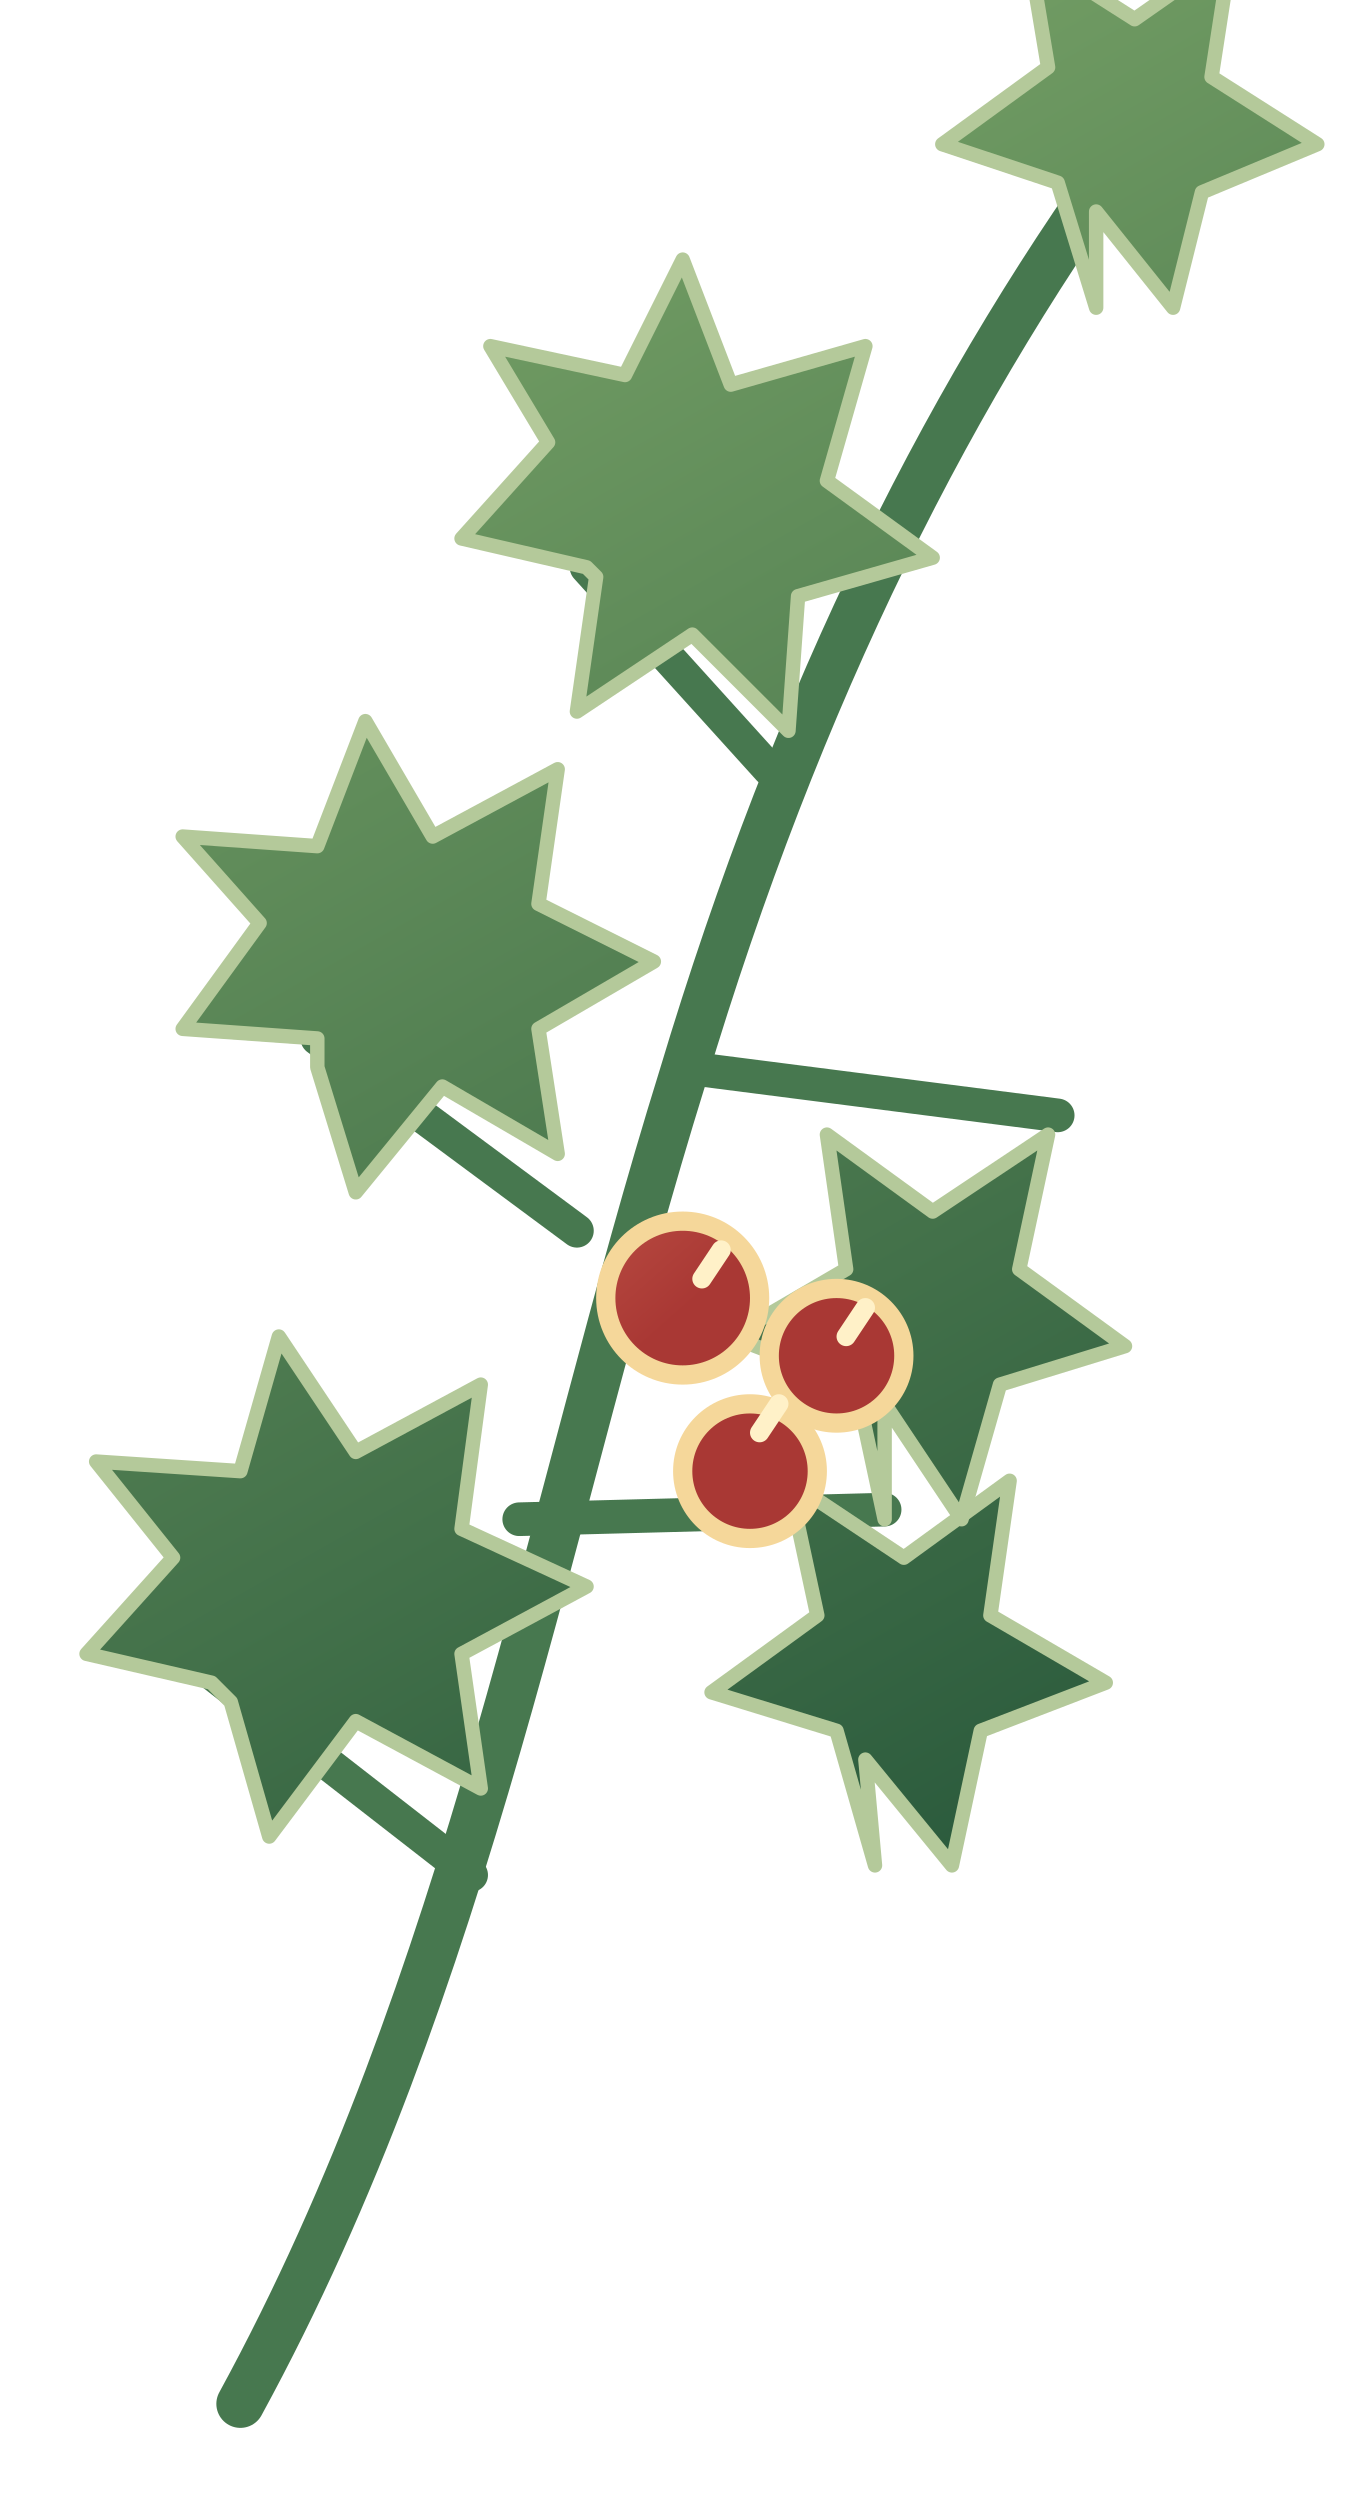
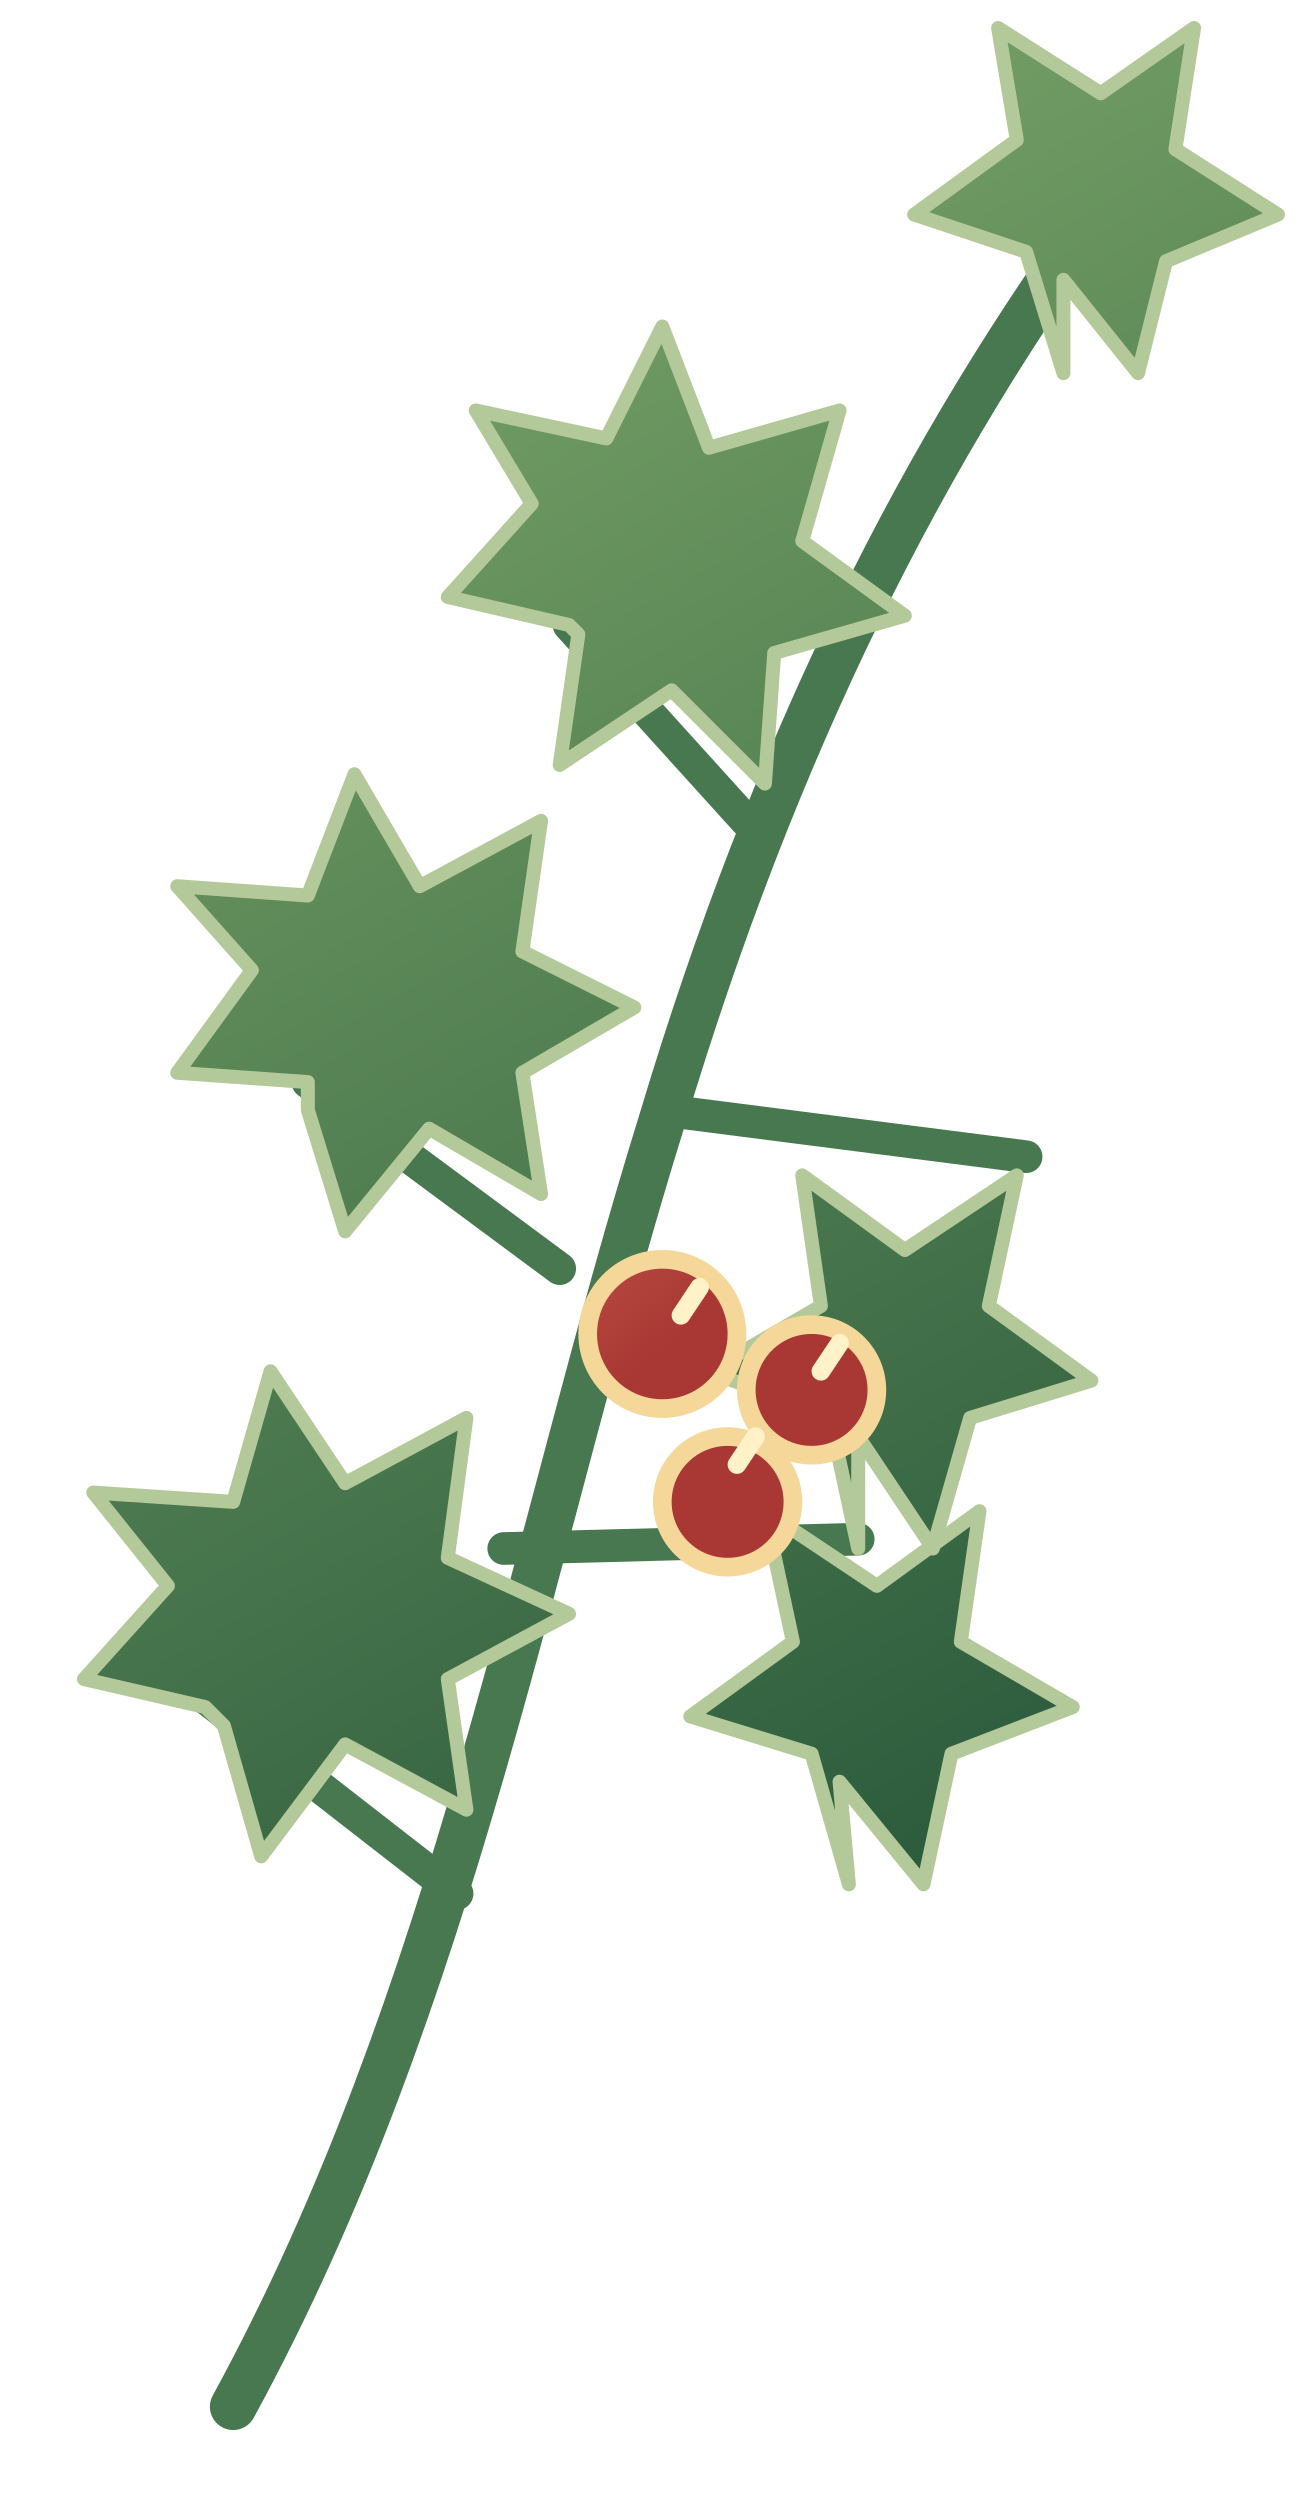
- <svg xmlns="http://www.w3.org/2000/svg" width="140" height="260" viewBox="0 0 140 260" fill="none">
+ <svg xmlns="http://www.w3.org/2000/svg" width="140" height="268" viewBox="0 -8 140 268" fill="none">
  <defs>
    <linearGradient id="holly-leaf" x1="20" y1="50" x2="105" y2="200" gradientUnits="userSpaceOnUse">
      <stop stop-color="#6F9A62" />
      <stop offset="1" stop-color="#28583B" />
    </linearGradient>
    <linearGradient id="holly-berry" x1="55" y1="70" x2="95" y2="115" gradientUnits="userSpaceOnUse">
      <stop stop-color="#F08C70" />
      <stop offset="1" stop-color="#A93834" />
    </linearGradient>
  </defs>
  <path d="M25 250C49 206 57 157 71 112 83 72 99 40 119 13" stroke="#47784F" stroke-width="5" stroke-linecap="round" />
  <path d="M49 195 22 174m38-46L33 108m47-28L61 59m-7 99 38-1m-21-46 39 5" stroke="#47784F" stroke-width="3.5" stroke-linecap="round" />
  <g fill="url(#holly-leaf)" stroke="#B4C99A" stroke-linejoin="round" stroke-width="1.5">
    <path d="m22 175-13-3 9-10-8-10 15 1 4-14 8 12 13-7-2 15 13 6-13 7 2 14-13-7-9 12-4-14Z" />
    <path d="m33 108-14-1 8-11-8-9 14 1 5-13 7 12 13-7-2 14 12 6-12 7 2 13-12-7-9 11-4-13Z" />
    <path d="m61 59-13-3 9-10-6-10 14 3 6-12 5 13 14-4-4 14 11 8-14 4-1 14-10-10-12 8 2-14Z" />
    <path d="m91 194-4-14-13-4 11-8-3-14 12 8 11-8-2 14 12 7-13 5-3 14-9-11Z" />
    <path d="m92 158-3-14-13-5 12-7-2-14 11 8 12-8-3 14 11 8-13 4-4 14-8-12Z" />
    <path d="m114 32-4-13-12-4 11-8-2-12 11 7 10-7-2 13 11 7-12 5-3 12-8-10Z" />
  </g>
  <g fill="url(#holly-berry)" stroke="#F5D79A" stroke-width="2">
    <circle cx="71" cy="135" r="8" />
    <circle cx="87" cy="141" r="7" />
    <circle cx="78" cy="153" r="7" />
  </g>
  <path d="m73 133 2-3m13 9 2-3m-11 13 2-3" stroke="#FFF1C8" stroke-linecap="round" stroke-width="2" />
</svg>
